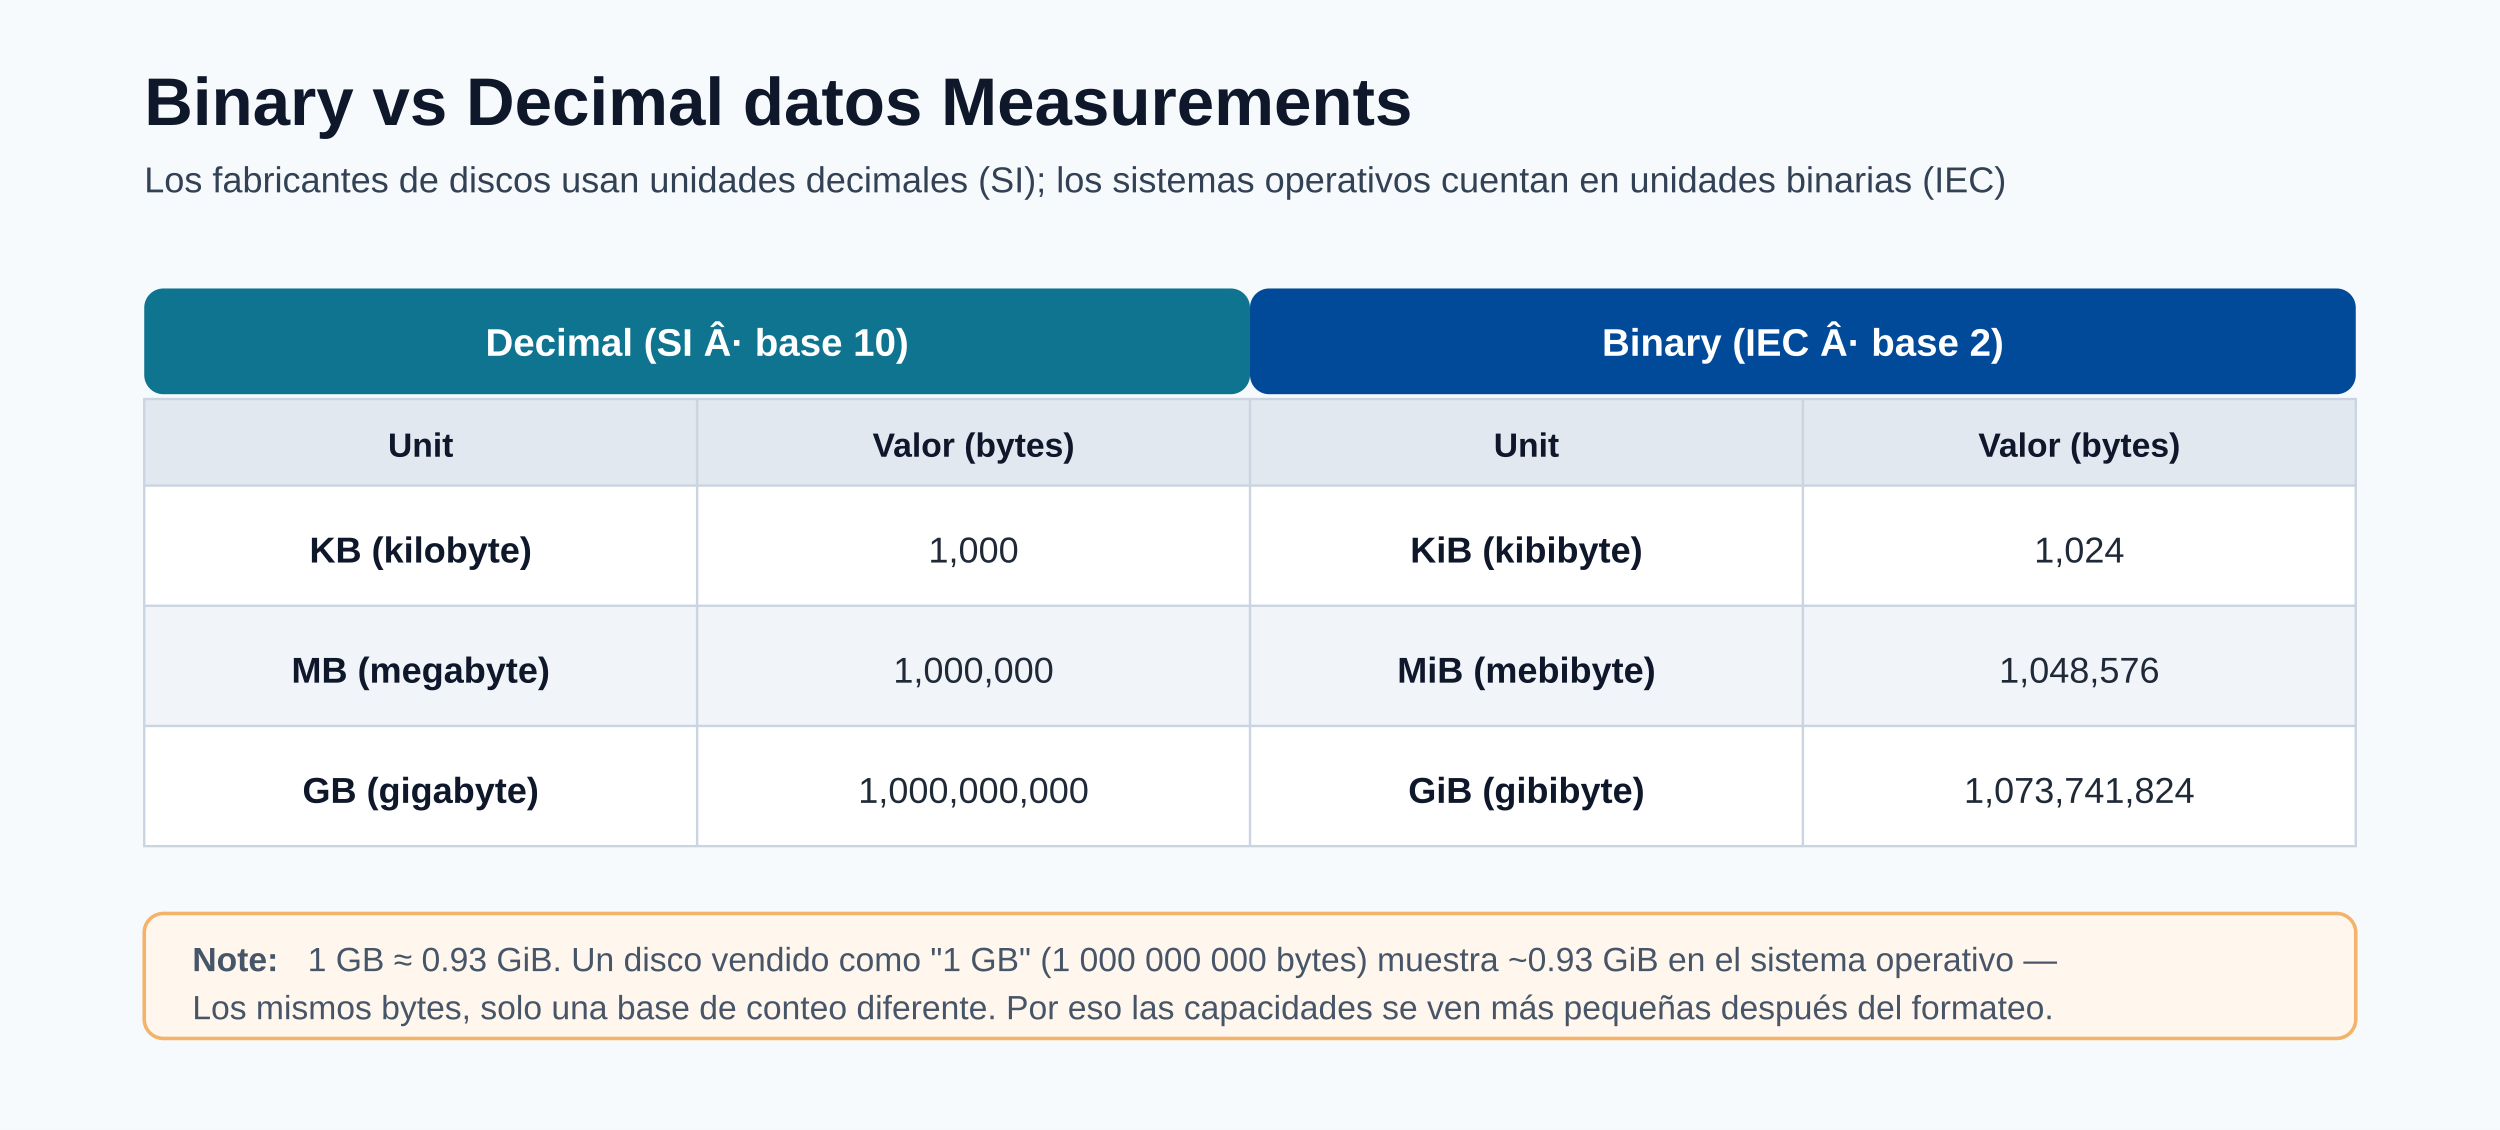
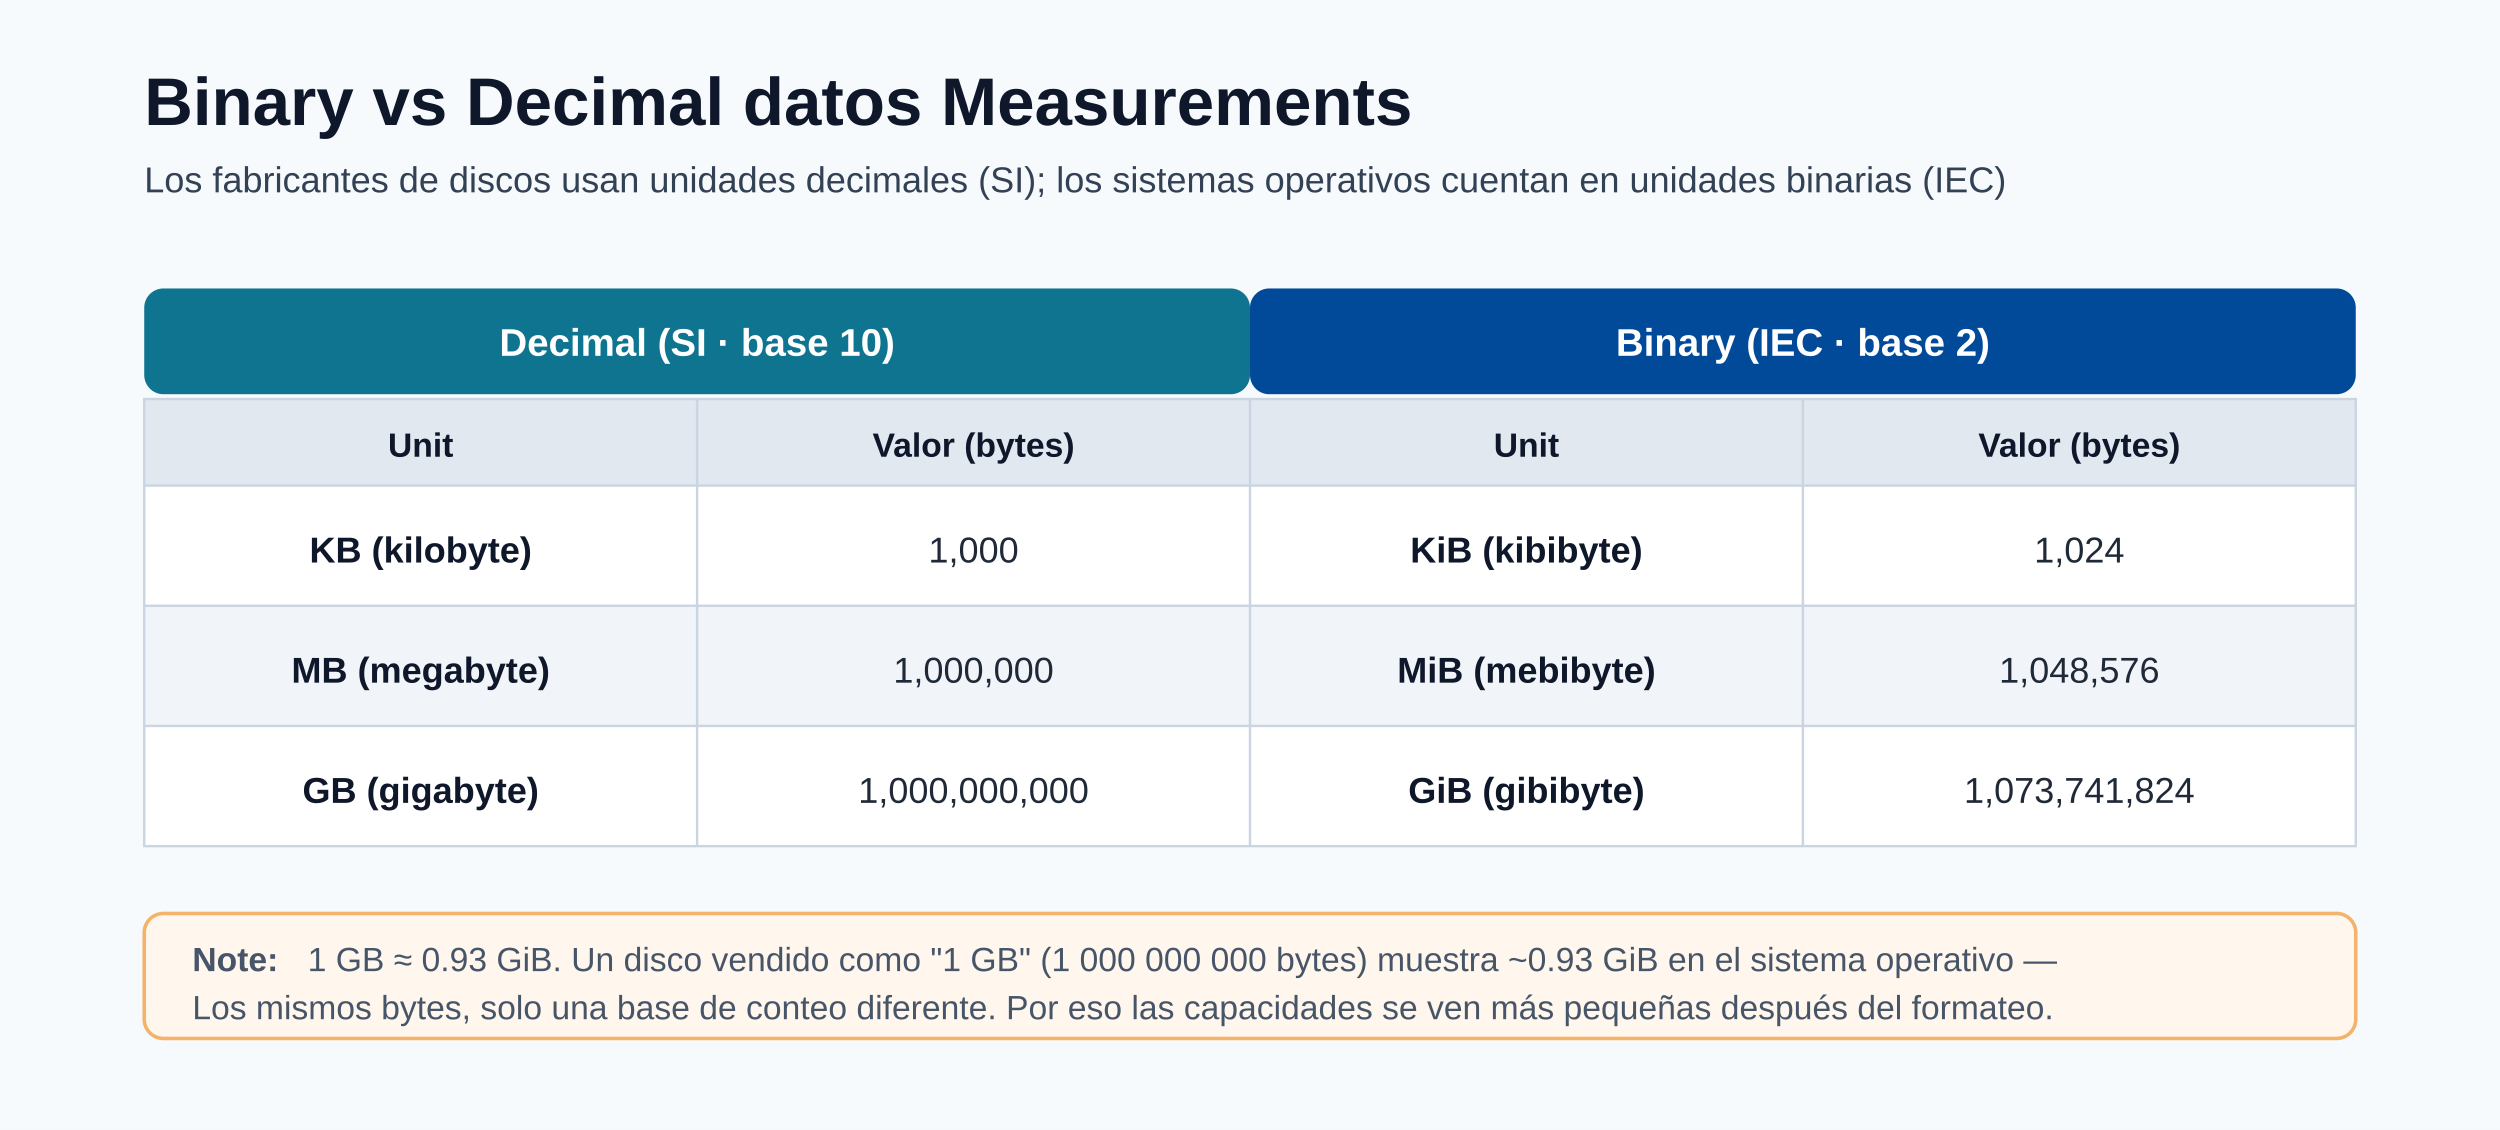
<svg xmlns="http://www.w3.org/2000/svg" width="1040" height="470" viewBox="0 0 1040 470" role="img" aria-labelledby="title desc">
  <defs>
    <style>
      .bg { fill: #f7fafc; }
      .title { fill: #0f172a; font-family: Segoe UI, Arial, sans-serif; font-size: 28px; font-weight: 700; }
      .subtitle { fill: #334155; font-family: Segoe UI, Arial, sans-serif; font-size: 15px; }
      .ghead { font-family: Segoe UI, Arial, sans-serif; font-size: 16px; font-weight: 700; fill: #ffffff; }
      .chead { font-family: Segoe UI, Arial, sans-serif; font-size: 14px; font-weight: 700; fill: #0f172a; }
      .cell { font-family: Segoe UI, Arial, sans-serif; font-size: 15px; fill: #1f2937; }
      .cellb { font-family: Segoe UI, Arial, sans-serif; font-size: 15px; font-weight: 700; fill: #0f172a; }
      .note { font-family: Segoe UI, Arial, sans-serif; font-size: 14px; fill: #475569; }
      .grid { stroke: #cbd5e1; stroke-width: 1; }
    </style>
  </defs>
  <rect class="bg" x="0" y="0" width="1040" height="470" />
  <text class="title" x="60" y="52">Binary vs Decimal datos Measurements</text>
  <text class="subtitle" x="60" y="80">Los fabricantes de discos usan unidades decimales (SI); los sistemas operativos cuentan en unidades binarias (IEC)</text>
  <rect x="60" y="120" width="460" height="44" rx="8" fill="#0e7490" />
-   <text class="ghead" x="290" y="148" text-anchor="middle">Decimal (SI Â· base 10)</text>
+   <text class="ghead" x="290" y="148" text-anchor="middle">Decimal (SI · base 10)</text>
  <rect x="520" y="120" width="460" height="44" rx="8" fill="#004a99" />
-   <text class="ghead" x="750" y="148" text-anchor="middle">Binary (IEC Â· base 2)</text>
+   <text class="ghead" x="750" y="148" text-anchor="middle">Binary (IEC · base 2)</text>
  <rect x="60" y="166" width="920" height="36" fill="#e2e8f0" />
  <text class="chead" x="175" y="190" text-anchor="middle">Unit</text>
  <text class="chead" x="405" y="190" text-anchor="middle">Valor (bytes)</text>
  <text class="chead" x="635" y="190" text-anchor="middle">Unit</text>
  <text class="chead" x="865" y="190" text-anchor="middle">Valor (bytes)</text>
  <rect x="60" y="202" width="920" height="50" fill="#ffffff" />
  <rect x="60" y="252" width="920" height="50" fill="#f1f5f9" />
  <rect x="60" y="302" width="920" height="50" fill="#ffffff" />
  <text class="cellb" x="175" y="234" text-anchor="middle">KB (kilobyte)</text>
  <text class="cell" x="405" y="234" text-anchor="middle">1,000</text>
  <text class="cellb" x="635" y="234" text-anchor="middle">KiB (kibibyte)</text>
  <text class="cell" x="865" y="234" text-anchor="middle">1,024</text>
  <text class="cellb" x="175" y="284" text-anchor="middle">MB (megabyte)</text>
  <text class="cell" x="405" y="284" text-anchor="middle">1,000,000</text>
  <text class="cellb" x="635" y="284" text-anchor="middle">MiB (mebibyte)</text>
  <text class="cell" x="865" y="284" text-anchor="middle">1,048,576</text>
  <text class="cellb" x="175" y="334" text-anchor="middle">GB (gigabyte)</text>
  <text class="cell" x="405" y="334" text-anchor="middle">1,000,000,000</text>
  <text class="cellb" x="635" y="334" text-anchor="middle">GiB (gibibyte)</text>
  <text class="cell" x="865" y="334" text-anchor="middle">1,073,741,824</text>
  <rect x="60" y="166" width="920" height="186" fill="none" class="grid" />
  <line class="grid" x1="60" y1="202" x2="980" y2="202" />
  <line class="grid" x1="60" y1="252" x2="980" y2="252" />
  <line class="grid" x1="60" y1="302" x2="980" y2="302" />
  <line class="grid" x1="290" y1="166" x2="290" y2="352" />
  <line class="grid" x1="520" y1="166" x2="520" y2="352" />
  <line class="grid" x1="750" y1="166" x2="750" y2="352" />
  <rect x="60" y="380" width="920" height="52" rx="8" fill="#fff7ed" stroke="#f4b36b" stroke-width="1.5" />
  <text class="note" x="80" y="404" fill="#b45309" font-weight="700">Note:</text>
  <text class="note" x="128" y="404">1 GB ≈ 0.93 GiB. Un disco vendido como "1 GB" (1 000 000 000 bytes) muestra ~0.93 GiB en el sistema operativo —</text>
  <text class="note" x="80" y="424">Los mismos bytes, solo una base de conteo diferente. Por eso las capacidades se ven más pequeñas después del formateo.</text>
</svg>
